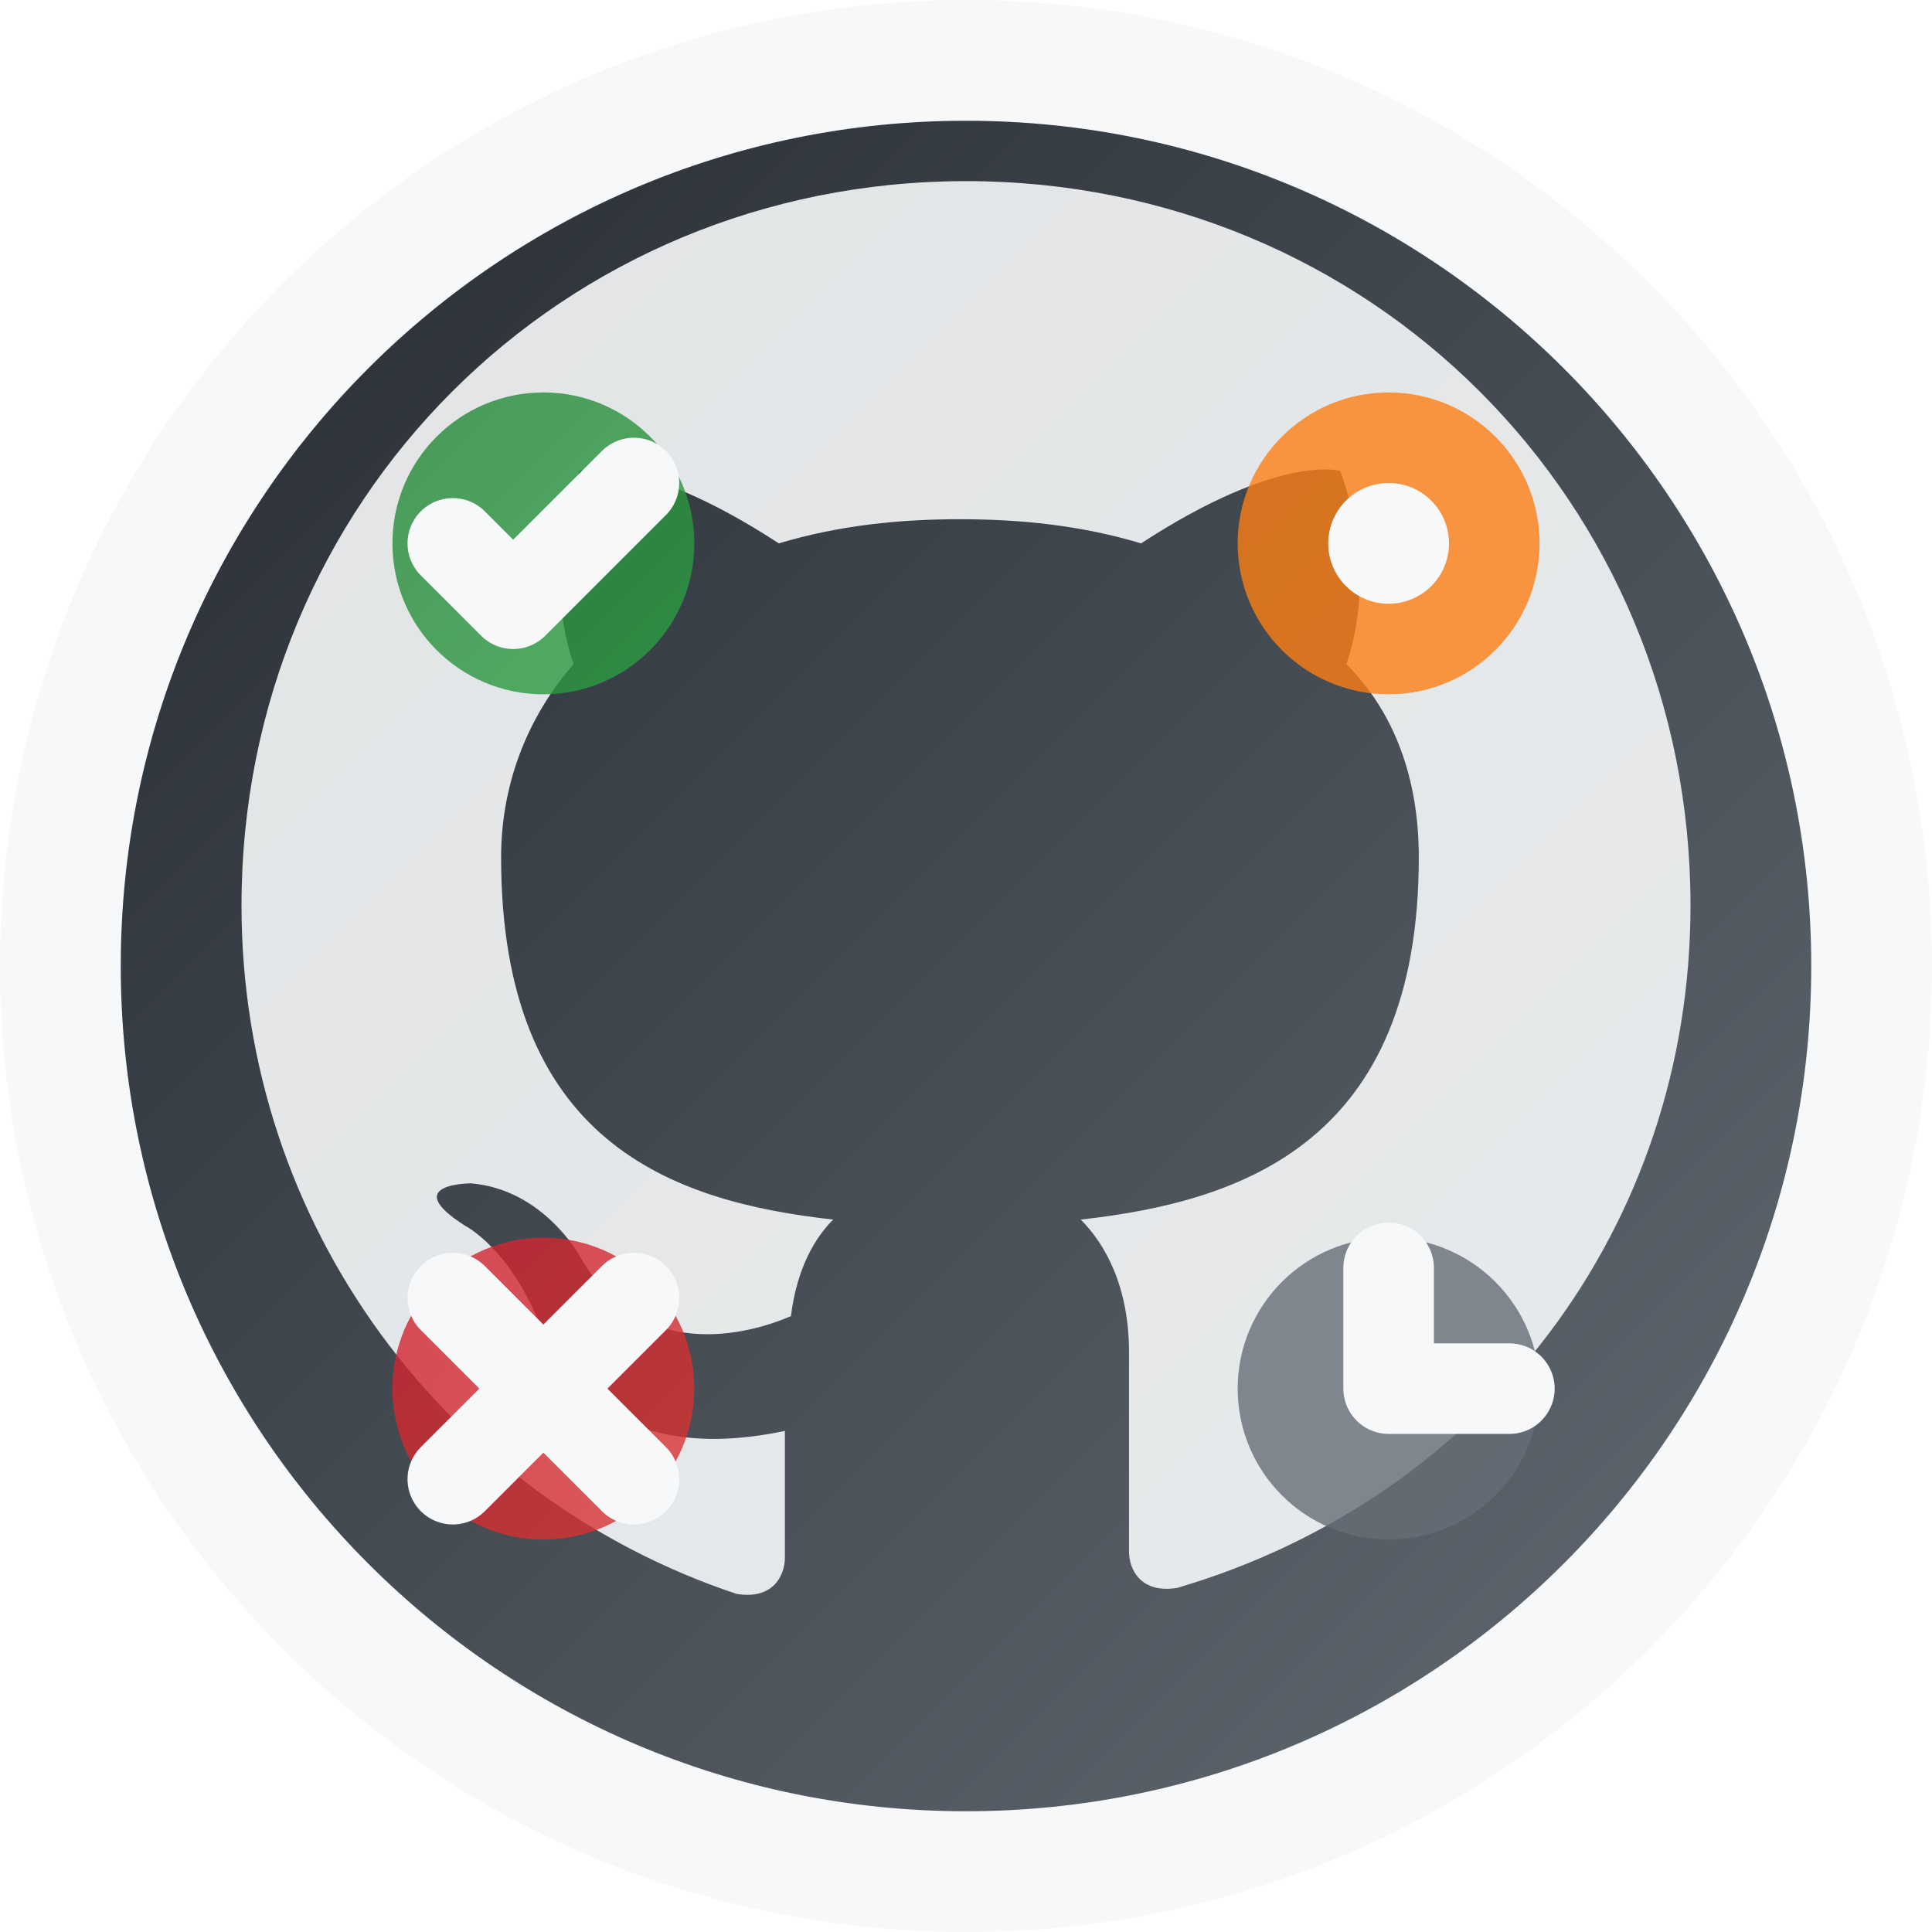
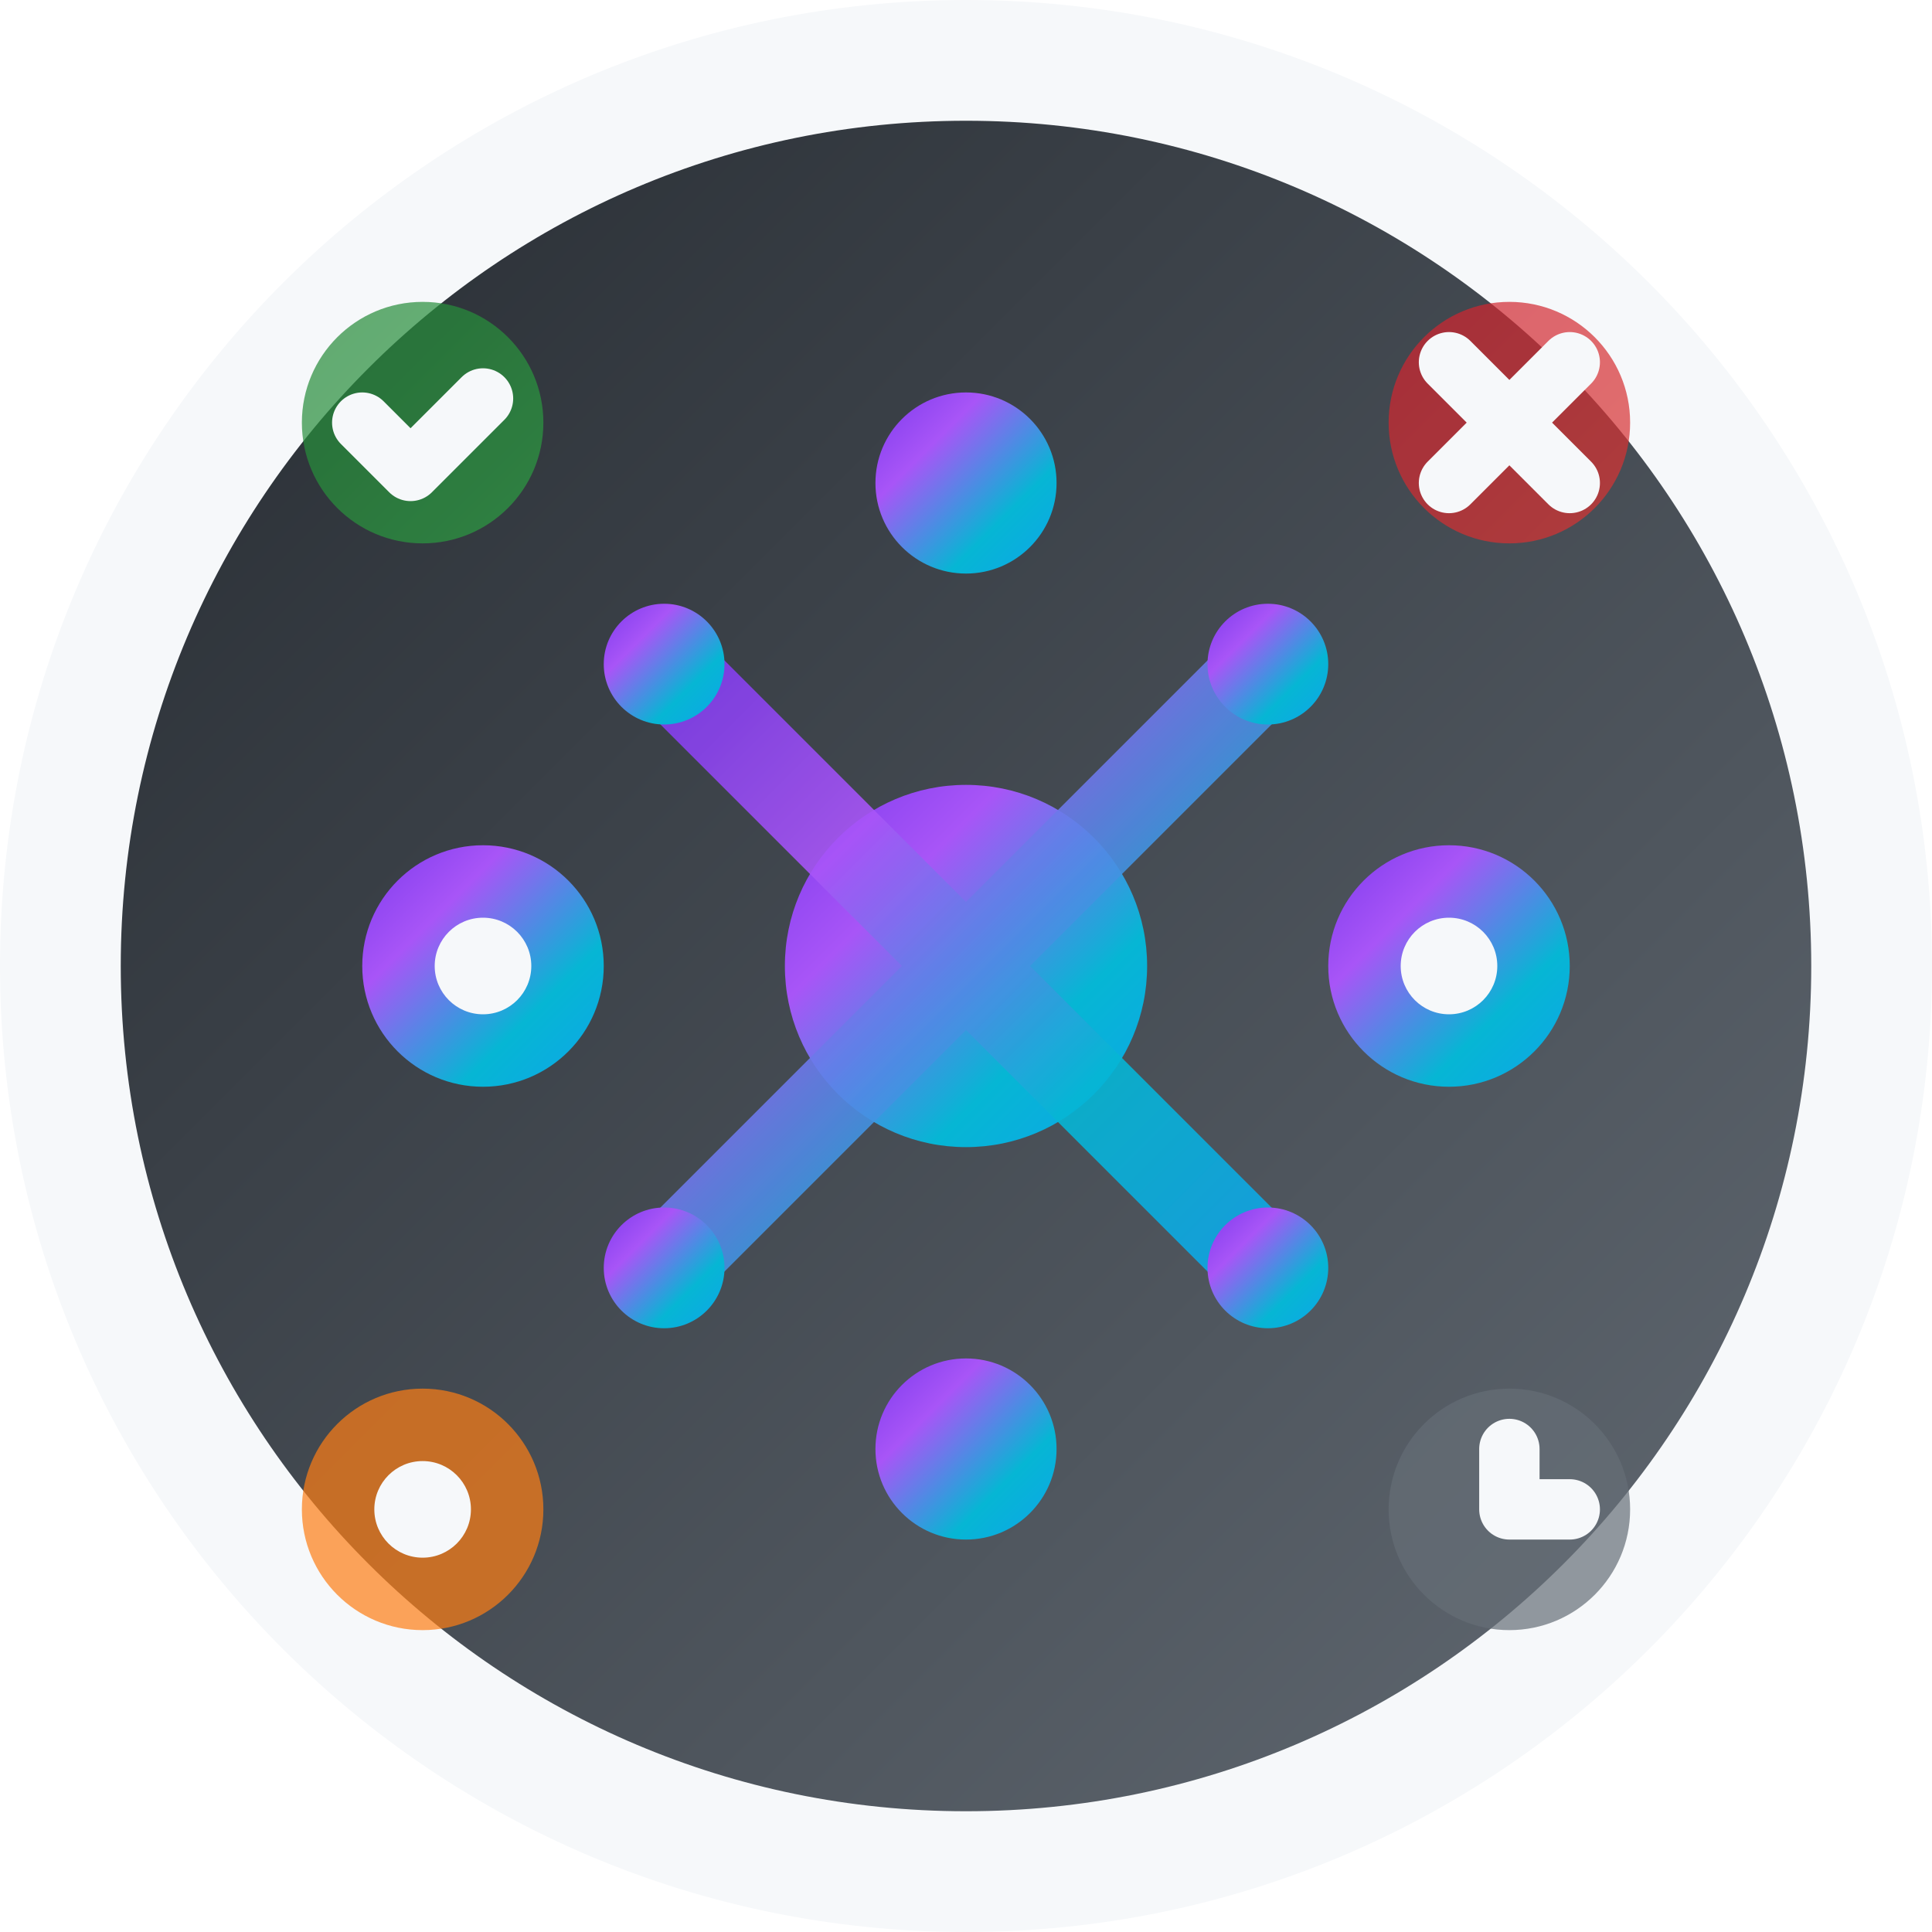
<svg xmlns="http://www.w3.org/2000/svg" width="32" height="32" viewBox="0 0 32 32">
  <defs>
-     <linearGradient id="grad1" x1="0%" y1="0%" x2="100%" y2="100%">
+     <linearGradient id="bgGrad" x1="0%" y1="0%" x2="100%" y2="100%">
      <stop offset="0%" style="stop-color:#24292f;stop-opacity:1" />
      <stop offset="100%" style="stop-color:#656d76;stop-opacity:1" />
    </linearGradient>
-     <linearGradient id="grad2" x1="0%" y1="0%" x2="100%" y2="100%">
+     <linearGradient id="logoGrad" x1="0%" y1="0%" x2="100%" y2="100%">
+       <stop offset="0%" style="stop-color:#7c3aed;stop-opacity:1" />
+       <stop offset="30%" style="stop-color:#a855f7;stop-opacity:1" />
+       <stop offset="70%" style="stop-color:#06b6d4;stop-opacity:1" />
+       <stop offset="100%" style="stop-color:#0ea5e9;stop-opacity:1" />
+     </linearGradient>
+     <linearGradient id="successGrad" x1="0%" y1="0%" x2="100%" y2="100%">
      <stop offset="0%" style="stop-color:#238636;stop-opacity:1" />
      <stop offset="100%" style="stop-color:#2ea043;stop-opacity:1" />
    </linearGradient>
-     <linearGradient id="grad3" x1="0%" y1="0%" x2="100%" y2="100%">
+     <linearGradient id="errorGrad" x1="0%" y1="0%" x2="100%" y2="100%">
      <stop offset="0%" style="stop-color:#cf222e;stop-opacity:1" />
      <stop offset="100%" style="stop-color:#da3633;stop-opacity:1" />
    </linearGradient>
  </defs>
-   <circle cx="16" cy="16" r="15" fill="url(#grad1)" stroke="#f6f8fa" stroke-width="2" />
-   <path d="M16 3C9.3 3 4 8.3 4 15c0 5.3 3.4 9.8 8.2 11.4.6.1.8-.3.8-.6v-2.1c-3.3.7-4-1.6-4-1.6-.5-1.4-1.3-1.8-1.3-1.8-1.1-.7.1-.7.1-.7 1.2.1 1.8 1.2 1.8 1.2 1 1.8 2.8 1.3 3.5 1 .1-.8.4-1.3.7-1.6-2.7-.3-5.5-1.3-5.5-6 0-1.3.5-2.4 1.2-3.2-.1-.3-.5-1.5.1-3.2 0 0 1-.3 3.3 1.2 1-.3 2-.4 3-.4s2 .1 3 .4c2.3-1.5 3.3-1.2 3.3-1.2.6 1.7.2 2.9.1 3.2.8.8 1.2 1.9 1.2 3.2 0 4.7-2.9 5.7-5.6 6 .4.4.8 1.1.8 2.2v3.3c0 .3.2.7.8.6C24.6 24.8 28 20.3 28 15c0-6.7-5.3-12-12-12z" fill="#f6f8fa" opacity="0.9" />
-   <circle cx="9" cy="9" r="2.5" fill="url(#grad2)" opacity="0.8" />
-   <path d="M7.5 9l1 1 2-2" stroke="#f6f8fa" stroke-width="1.5" fill="none" stroke-linecap="round" stroke-linejoin="round" />
-   <circle cx="23" cy="9" r="2.5" fill="#fd7e14" opacity="0.8" />
-   <circle cx="23" cy="9" r="1" fill="#f6f8fa" />
-   <circle cx="9" cy="23" r="2.5" fill="url(#grad3)" opacity="0.8" />
-   <path d="M7.5 21.5l3 3M10.5 21.5l-3 3" stroke="#f6f8fa" stroke-width="1.5" stroke-linecap="round" />
-   <circle cx="23" cy="23" r="2.5" fill="#656d76" opacity="0.8" />
-   <path d="M23 21v2h2" stroke="#f6f8fa" stroke-width="1.5" fill="none" stroke-linecap="round" stroke-linejoin="round" />
+   <circle cx="16" cy="16" r="15" fill="url(#bgGrad)" stroke="#f6f8fa" stroke-width="2" />
+   <g transform="translate(2, 2)">
+     <circle cx="14" cy="14" r="3" fill="url(#logoGrad)" />
+     <g stroke="url(#logoGrad)" stroke-width="1.5" fill="none" opacity="0.9">
+       <line x1="6" y1="14" x2="22" y2="14" />
+       <line x1="14" y1="6" x2="14" y2="22" />
+       <line x1="9" y1="9" x2="19" y2="19" />
+       <line x1="19" y1="9" x2="9" y2="19" />
+     </g>
+     <g fill="url(#logoGrad)">
+       <circle cx="6" cy="14" r="2" />
+       <circle cx="22" cy="14" r="2" />
+       <circle cx="14" cy="6" r="1.5" />
+       <circle cx="14" cy="22" r="1.5" />
+       <circle cx="9" cy="9" r="1" />
+       <circle cx="19" cy="9" r="1" />
+       <circle cx="9" cy="19" r="1" />
+       <circle cx="19" cy="19" r="1" />
+     </g>
+     <g fill="#f6f8fa">
+       <circle cx="6" cy="14" r="0.8" />
+       <circle cx="22" cy="14" r="0.8" />
+     </g>
+   </g>
+   <circle cx="7" cy="7" r="2" fill="url(#successGrad)" opacity="0.7" />
+   <path d="M6 7l0.8 0.8 1.2-1.2" stroke="#f6f8fa" stroke-width="1" fill="none" stroke-linecap="round" stroke-linejoin="round" />
+   <circle cx="25" cy="7" r="2" fill="url(#errorGrad)" opacity="0.7" />
+   <path d="M24 6l2 2M26 6l-2 2" stroke="#f6f8fa" stroke-width="1" stroke-linecap="round" />
+   <circle cx="7" cy="25" r="2" fill="#fd7e14" opacity="0.7" />
+   <circle cx="7" cy="25" r="0.8" fill="#f6f8fa" />
+   <circle cx="25" cy="25" r="2" fill="#656d76" opacity="0.7" />
+   <path d="M25 24v1h1" stroke="#f6f8fa" stroke-width="1" fill="none" stroke-linecap="round" stroke-linejoin="round" />
</svg>
